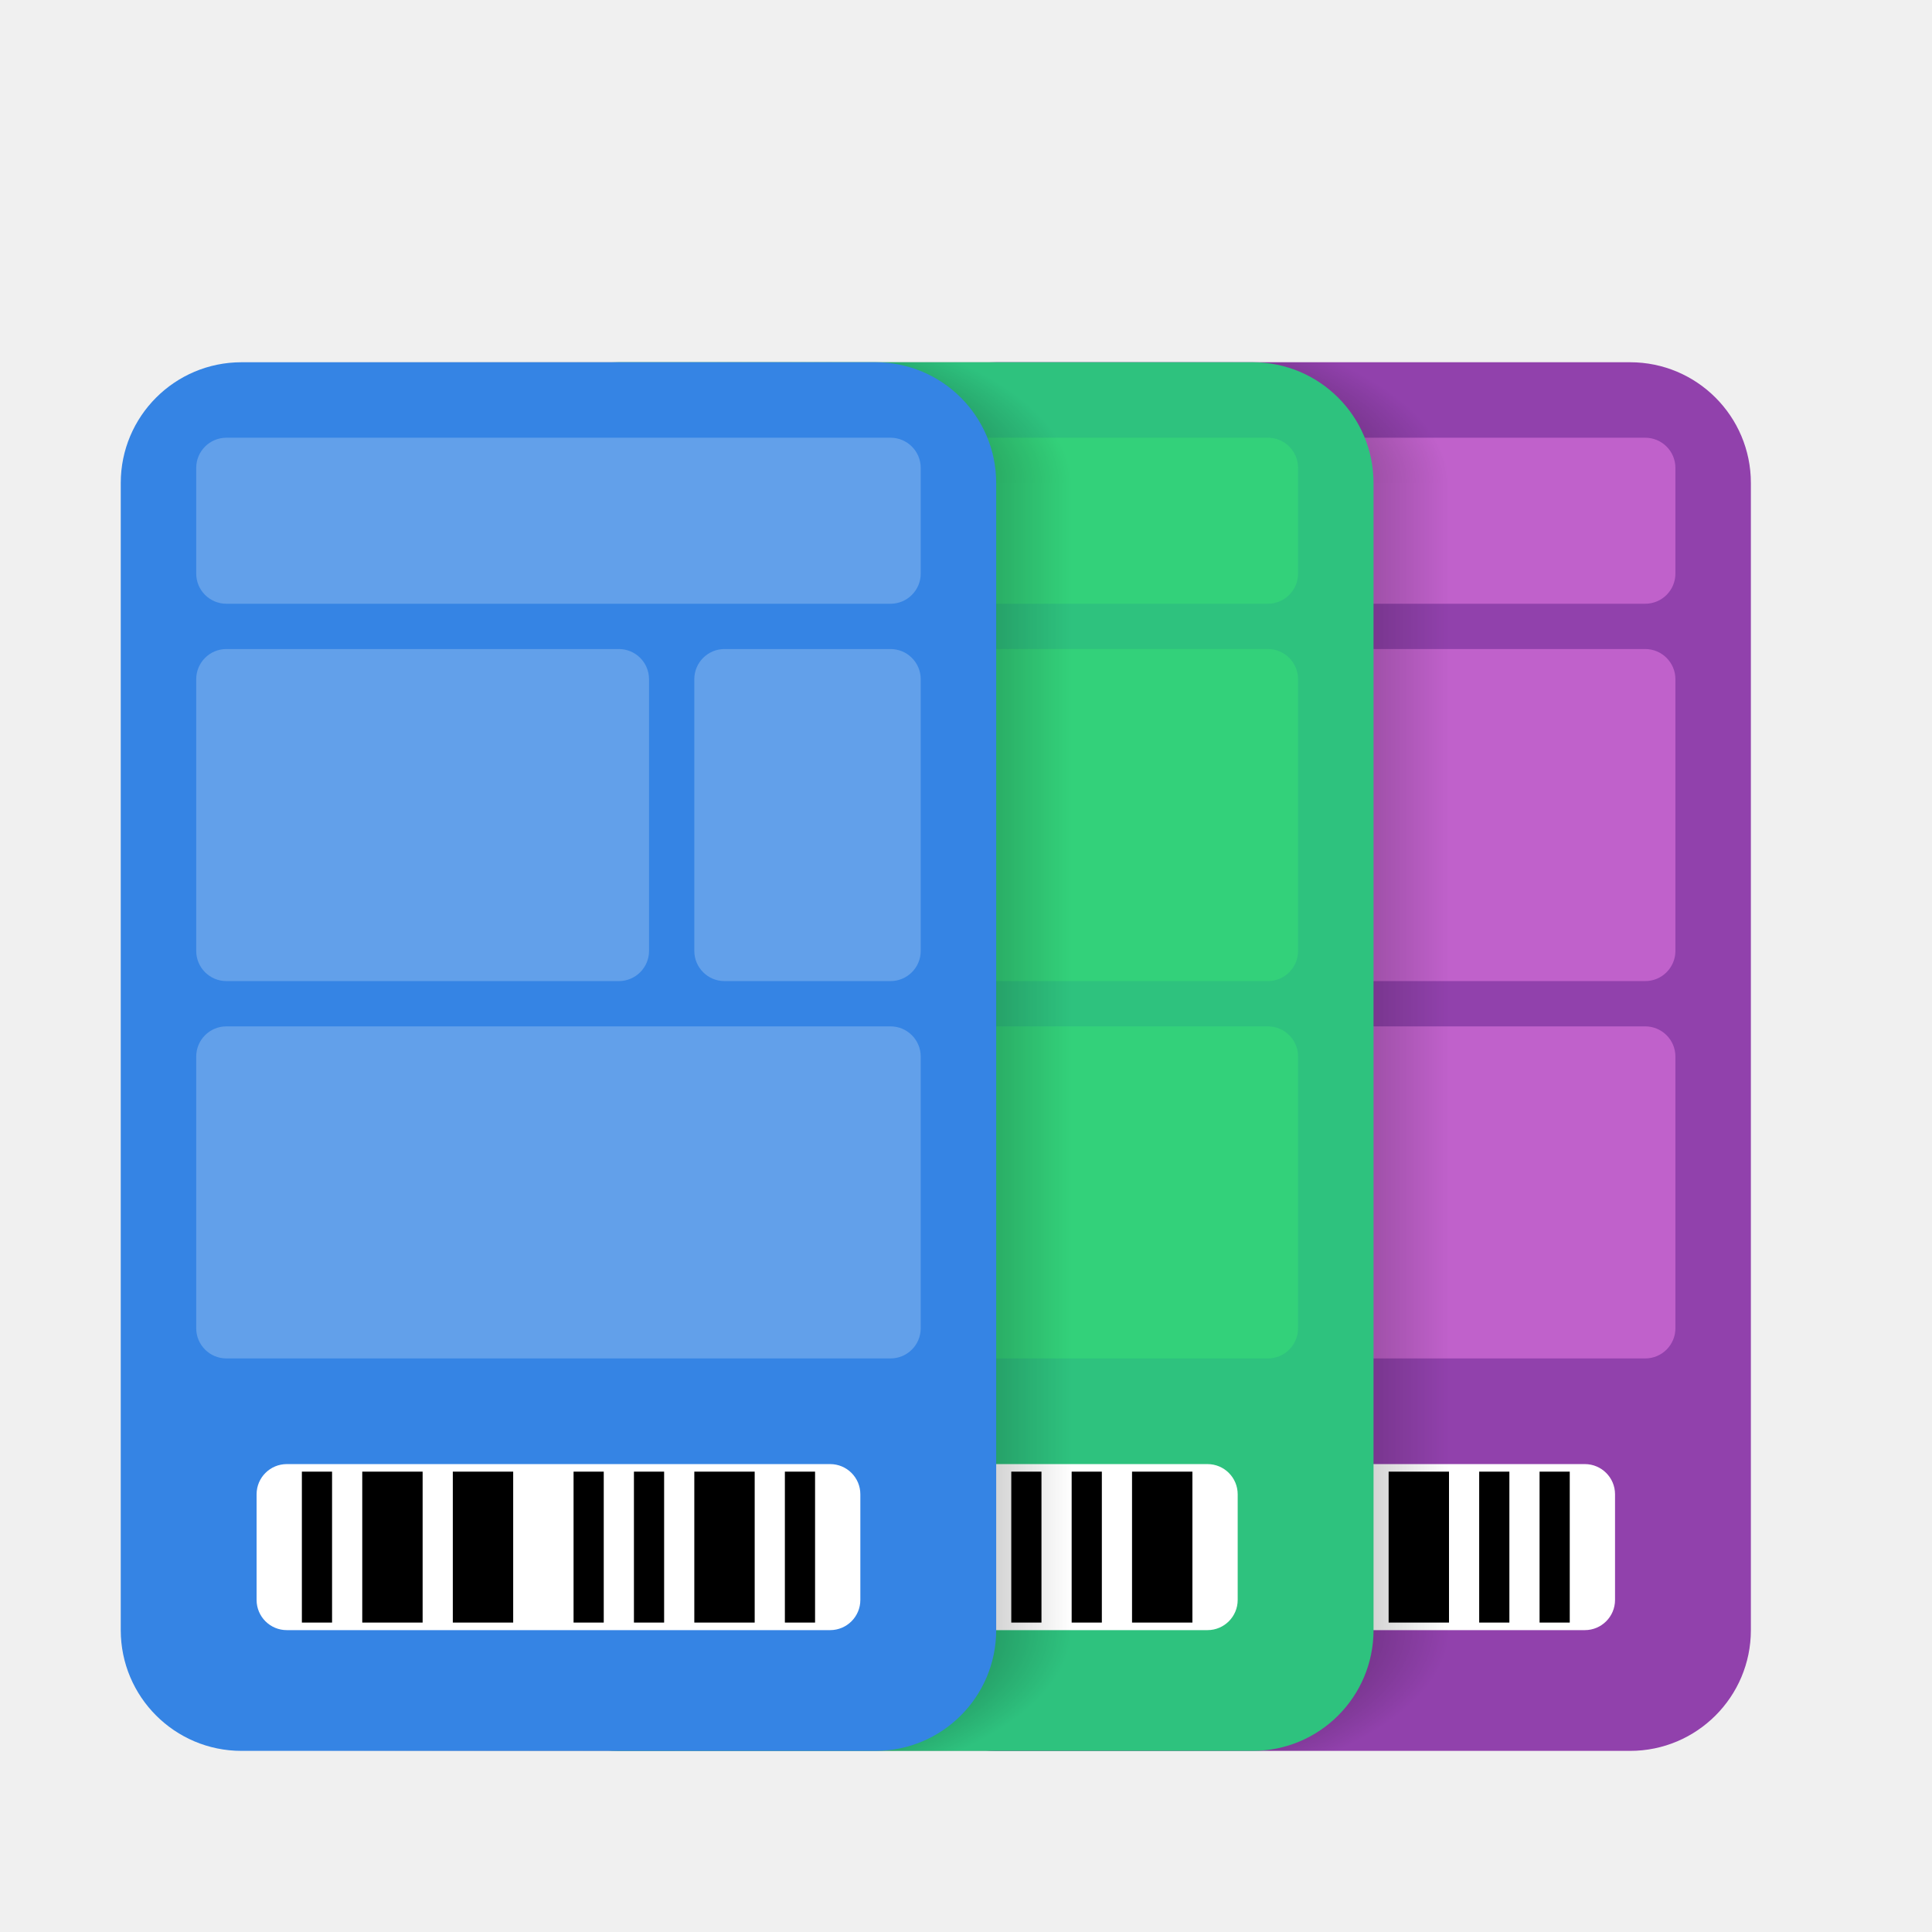
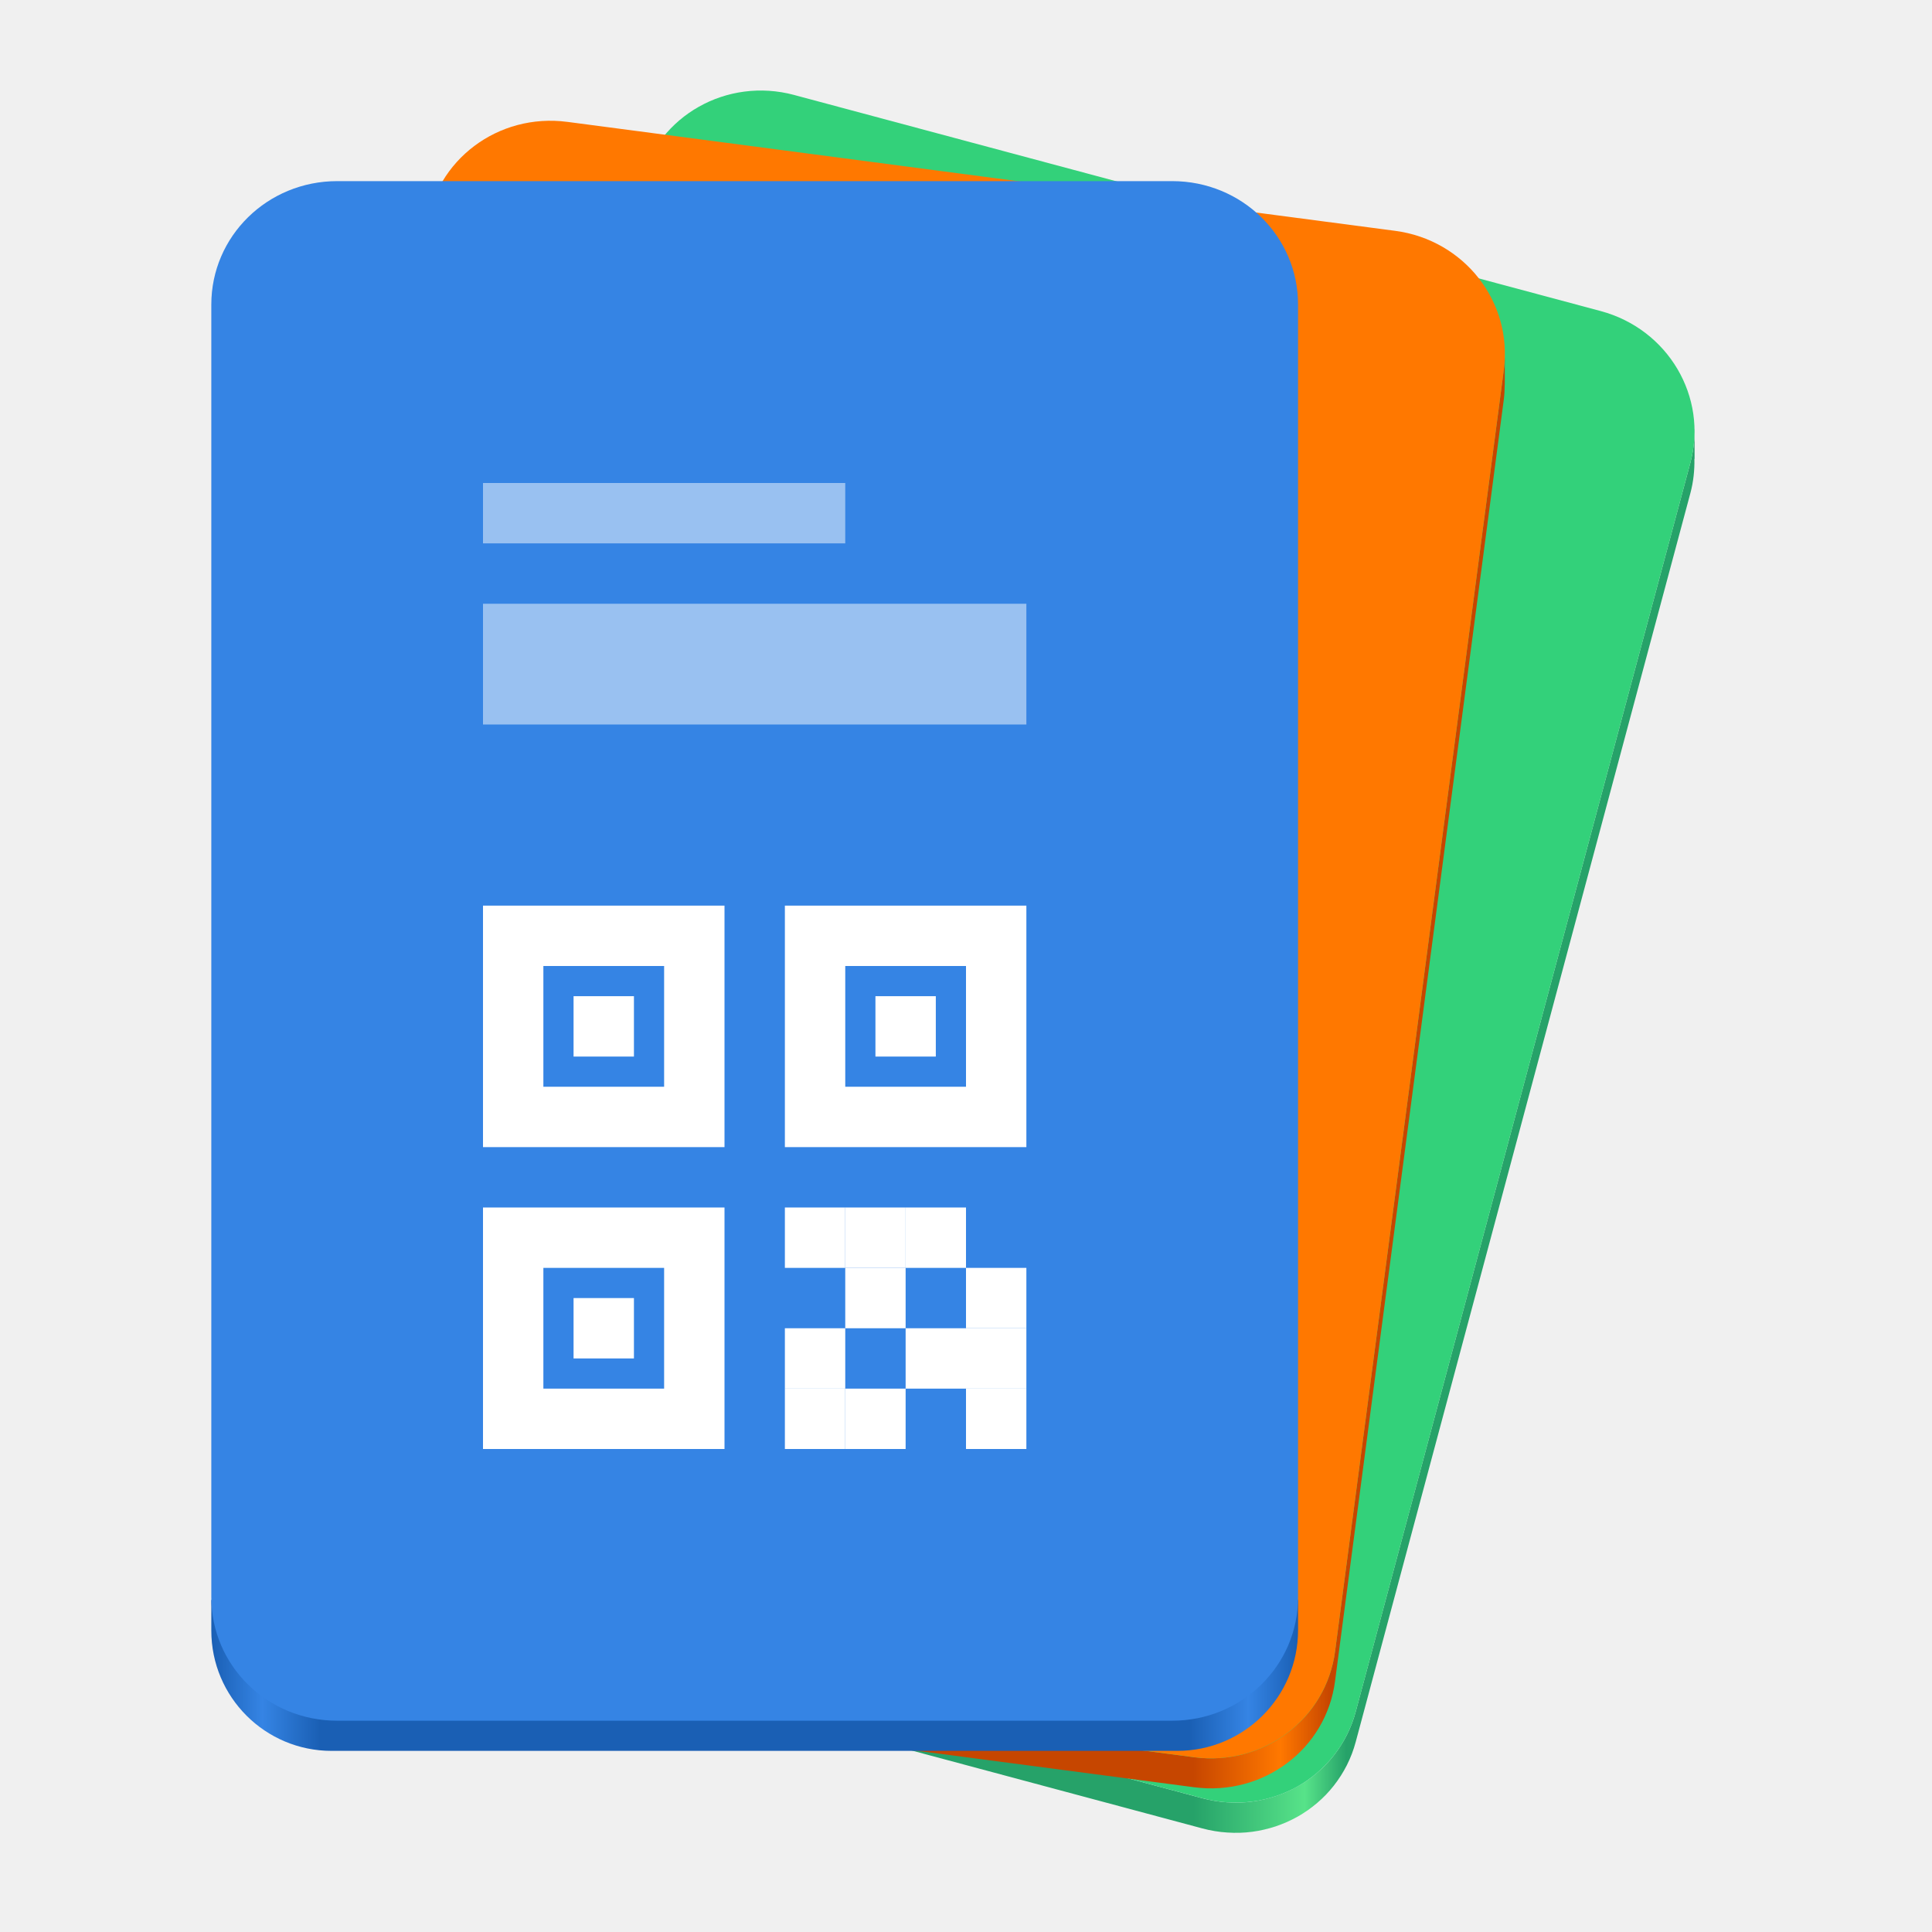
- <svg xmlns="http://www.w3.org/2000/svg" xmlns:xlink="http://www.w3.org/1999/xlink" width="128" height="128" id="svg11300" version="1.0" style="display:inline;enable-background:new" viewBox="0 0 128 128">
-   <defs id="defs3">
-     <linearGradient id="linearGradient7555">
-       <stop style="stop-color:#000000;stop-opacity:1;" offset="0" id="stop7551" />
-       <stop style="stop-color:#000000;stop-opacity:0;" offset="1" id="stop7553" />
-     </linearGradient>
-     <linearGradient y2="236" x2="96" y1="236" x1="32" gradientTransform="translate(604.8168,170.5864)" gradientUnits="userSpaceOnUse" id="linearGradient1099" xlink:href="#linearGradient1036" />
-     <linearGradient id="linearGradient1036">
-       <stop id="stop1032" offset="0" style="stop-color:#d5d3cf;stop-opacity:1;" />
-       <stop id="stop1034" offset="1" style="stop-color:#f6f5f4;stop-opacity:1" />
-     </linearGradient>
-     <radialGradient r="32" fy="-76" fx="-244" cy="-76" cx="-244" gradientTransform="matrix(0.8833333,0,0,0.8833333,-460.3502,463.1197)" gradientUnits="userSpaceOnUse" id="radialGradient1103" xlink:href="#linearGradient1069" />
-     <linearGradient id="linearGradient1069">
-       <stop id="stop1065" offset="0" style="stop-color:#d5d3cf;stop-opacity:1" />
-       <stop id="stop1067-1" offset="1" style="stop-color:#949390;stop-opacity:1" />
-     </linearGradient>
-     <linearGradient gradientUnits="userSpaceOnUse" y2="232" x2="64" y1="262.5" x1="64" id="linearGradient1027" xlink:href="#linearGradient1025" gradientTransform="translate(-470.5864,432.8168)" />
-     <linearGradient id="linearGradient1025">
-       <stop id="stop1021" offset="0" style="stop-color:#9a9996;stop-opacity:1" />
-       <stop id="stop1023" offset="1" style="stop-color:#77767b;stop-opacity:1" />
-     </linearGradient>
-     <clipPath clipPathUnits="userSpaceOnUse" id="clipPath1609-7">
-       <path id="path1611-5" d="m 252,116 28,-28 v -8 h -36 v 36 z" style="fill:#e74747;stroke:none;stroke-width:0.25px;stroke-linecap:butt;stroke-linejoin:miter;stroke-opacity:1" />
-     </clipPath>
-     <linearGradient xlink:href="#linearGradient7555" id="linearGradient7557" x1="38" y1="242" x2="68" y2="242" gradientUnits="userSpaceOnUse" gradientTransform="matrix(1,0,0,0.826087,3.999999,42.08695)" />
-     <radialGradient xlink:href="#linearGradient7555" id="radialGradient8401" cx="43" cy="229" fx="43" fy="229" r="29" gradientTransform="matrix(1,0,0,0.4137935,0,109.2413)" gradientUnits="userSpaceOnUse" />
-     <radialGradient xlink:href="#linearGradient7555" id="radialGradient8781" gradientUnits="userSpaceOnUse" gradientTransform="matrix(-1,0,0,-0.4137924,86,366.7584)" cx="43" cy="209.667" fx="43" fy="209.667" r="29" />
-     <radialGradient xlink:href="#linearGradient7555" id="radialGradient9242" gradientUnits="userSpaceOnUse" gradientTransform="matrix(-1,0,0,-0.4137924,86,366.7584)" cx="43" cy="209.667" fx="43" fy="209.667" r="29" />
-     <linearGradient xlink:href="#linearGradient7555" id="linearGradient9244" gradientUnits="userSpaceOnUse" gradientTransform="matrix(1,0,0,0.826087,3.999999,42.08695)" x1="38" y1="242" x2="68" y2="242" />
-     <radialGradient xlink:href="#linearGradient7555" id="radialGradient9246" gradientUnits="userSpaceOnUse" gradientTransform="matrix(1,0,0,0.4137935,0,109.2413)" cx="43" cy="229" fx="43" fy="229" r="29" />
-   </defs>
-   <g id="layer1" style="display:inline" transform="translate(0,-172)">
-     <g id="g6436">
-       <rect style="display:inline;fill:#000000;fill-opacity:1;fill-rule:nonzero;stroke:none;stroke-width:0;stroke-linecap:round;stroke-linejoin:round;stroke-miterlimit:18.2;stroke-dasharray:none;stroke-dashoffset:0;stroke-opacity:1;paint-order:markers fill stroke;enable-background:new" id="rect4981" width="2" height="10" x="95" y="269.5" />
-       <rect style="display:inline;fill:#000000;fill-opacity:1;fill-rule:nonzero;stroke:none;stroke-width:0;stroke-linecap:round;stroke-linejoin:round;stroke-miterlimit:18.2;stroke-dasharray:none;stroke-dashoffset:0;stroke-opacity:1;paint-order:markers fill stroke;enable-background:new" id="rect4983" width="4" height="10" x="99" y="269.5" />
-       <rect style="display:inline;fill:#000000;fill-opacity:1;fill-rule:nonzero;stroke:none;stroke-width:0;stroke-linecap:round;stroke-linejoin:round;stroke-miterlimit:18.2;stroke-dasharray:none;stroke-dashoffset:0;stroke-opacity:1;paint-order:markers fill stroke;enable-background:new" id="rect4985" width="4" height="10" x="105" y="269.5" />
-       <rect style="display:inline;fill:#000000;fill-opacity:1;fill-rule:nonzero;stroke:none;stroke-width:0;stroke-linecap:round;stroke-linejoin:round;stroke-miterlimit:18.2;stroke-dasharray:none;stroke-dashoffset:0;stroke-opacity:1;paint-order:markers fill stroke;enable-background:new" id="rect4987" width="2" height="10" x="113" y="269.5" />
-       <path style="opacity:1;fill:#9141ac;fill-opacity:1;fill-rule:nonzero;stroke:none;stroke-width:0;stroke-linecap:round;stroke-linejoin:round;stroke-miterlimit:18.2;stroke-dasharray:none;stroke-dashoffset:0;stroke-opacity:1;paint-order:markers fill stroke" id="path4989" width="58" height="92" x="58" y="196" d="m 66,196 h 42 a 8,8 45 0 1 8,8 v 76 a 8,8 135 0 1 -8,8 H 66 a 8,8 45 0 1 -8,-8 V 204 a 8,8 135 0 1 8,-8 z" />
-       <path style="opacity:1;fill:#ffffff;fill-opacity:1;fill-rule:nonzero;stroke:none;stroke-width:0;stroke-linecap:round;stroke-linejoin:round;stroke-miterlimit:18.2;stroke-dasharray:none;stroke-dashoffset:0;stroke-opacity:1;paint-order:markers fill stroke" id="path4995" width="40" height="11" x="67" y="269" d="m 69,269 h 36 a 2,2 45 0 1 2,2 l 0,7 a 2,2 135 0 1 -2,2 H 69 a 2,2 45 0 1 -2,-2 v -7 a 2,2 135 0 1 2,-2 z" />
-       <rect style="display:inline;fill:#000000;fill-opacity:1;fill-rule:nonzero;stroke:none;stroke-width:0;stroke-linecap:round;stroke-linejoin:round;stroke-miterlimit:18.2;stroke-dasharray:none;stroke-dashoffset:0;stroke-opacity:1;paint-order:markers fill stroke;enable-background:new" id="rect5001" width="2" height="10" x="70" y="269.5" />
-       <rect style="display:inline;fill:#000000;fill-opacity:1;fill-rule:nonzero;stroke:none;stroke-width:0;stroke-linecap:round;stroke-linejoin:round;stroke-miterlimit:18.2;stroke-dasharray:none;stroke-dashoffset:0;stroke-opacity:1;paint-order:markers fill stroke;enable-background:new" id="rect5003" width="4" height="10" x="74" y="269.5" />
-       <rect style="display:inline;fill:#000000;fill-opacity:1;fill-rule:nonzero;stroke:none;stroke-width:0;stroke-linecap:round;stroke-linejoin:round;stroke-miterlimit:18.2;stroke-dasharray:none;stroke-dashoffset:0;stroke-opacity:1;paint-order:markers fill stroke;enable-background:new" id="rect5005" width="4" height="10" x="80" y="269.5" />
-       <rect style="display:inline;fill:#000000;fill-opacity:1;fill-rule:nonzero;stroke:none;stroke-width:0;stroke-linecap:round;stroke-linejoin:round;stroke-miterlimit:18.2;stroke-dasharray:none;stroke-dashoffset:0;stroke-opacity:1;paint-order:markers fill stroke;enable-background:new" id="rect5007" width="2" height="10" x="88" y="269.5" />
-       <rect style="display:inline;fill:#000000;fill-opacity:1;fill-rule:nonzero;stroke:none;stroke-width:0;stroke-linecap:round;stroke-linejoin:round;stroke-miterlimit:18.2;stroke-dasharray:none;stroke-dashoffset:0;stroke-opacity:1;paint-order:markers fill stroke;enable-background:new" id="rect5009" width="2" height="10" x="98" y="269.5" />
-       <rect style="display:inline;fill:#000000;fill-opacity:1;fill-rule:nonzero;stroke:none;stroke-width:0;stroke-linecap:round;stroke-linejoin:round;stroke-miterlimit:18.2;stroke-dasharray:none;stroke-dashoffset:0;stroke-opacity:1;paint-order:markers fill stroke;enable-background:new" id="rect5011" width="2" height="10" x="102" y="269.5" />
-       <rect style="display:inline;fill:#000000;fill-opacity:1;fill-rule:nonzero;stroke:none;stroke-width:0;stroke-linecap:round;stroke-linejoin:round;stroke-miterlimit:18.2;stroke-dasharray:none;stroke-dashoffset:0;stroke-opacity:1;paint-order:markers fill stroke;enable-background:new" id="rect5013" width="4" height="10" x="92" y="269.5" />
-       <path style="opacity:1;fill:#c061cb;fill-opacity:1;fill-rule:nonzero;stroke:none;stroke-width:0;stroke-linecap:round;stroke-linejoin:round;stroke-miterlimit:18.2;stroke-dasharray:none;stroke-dashoffset:0;stroke-opacity:1;paint-order:markers fill stroke" id="path5015" width="48" height="11" x="63" y="201" d="m 65,201 h 44 a 2,2 45 0 1 2,2 v 7 a 2,2 135 0 1 -2,2 l -44,0 a 2,2 45 0 1 -2,-2 l 0,-7 a 2,2 135 0 1 2,-2 z" />
-       <path style="opacity:1;fill:#c061cb;fill-opacity:1;fill-rule:nonzero;stroke:none;stroke-width:0;stroke-linecap:round;stroke-linejoin:round;stroke-miterlimit:18.2;stroke-dasharray:none;stroke-dashoffset:0;stroke-opacity:1;paint-order:markers fill stroke" id="path5027" width="31.369" height="22" x="79.631" y="215" d="M 81.631,215 H 109 a 2,2 45 0 1 2,2 v 18 a 2,2 135 0 1 -2,2 H 81.631 a 2,2 45 0 1 -2,-2 l 0,-18 a 2,2 135 0 1 2,-2 z" />
-       <path style="opacity:1;fill:#c061cb;fill-opacity:1;fill-rule:nonzero;stroke:none;stroke-width:0;stroke-linecap:round;stroke-linejoin:round;stroke-miterlimit:18.2;stroke-dasharray:none;stroke-dashoffset:0;stroke-opacity:1;paint-order:markers fill stroke" id="path5033" width="48" height="22" x="63" y="240" d="m 65,240 h 44 a 2,2 45 0 1 2,2 v 18 a 2,2 135 0 1 -2,2 H 65 a 2,2 45 0 1 -2,-2 v -18 a 2,2 135 0 1 2,-2 z" />
-     </g>
-     <g id="g9160" transform="translate(24)">
-       <path style="display:inline;opacity:1;fill:url(#radialGradient9242);fill-opacity:1;fill-rule:nonzero;stroke:#000000;stroke-width:0;stroke-linecap:round;stroke-linejoin:round;stroke-miterlimit:18.2;stroke-dasharray:none;stroke-dashoffset:0;stroke-opacity:1;paint-order:markers fill stroke" id="path9154" width="58" height="8" x="14" y="280" d="m 14,280 h 58 v 8 h -58 z" />
-       <path style="display:inline;opacity:1;fill:url(#linearGradient9244);fill-opacity:1;fill-rule:nonzero;stroke:#000000;stroke-width:0;stroke-linecap:round;stroke-linejoin:round;stroke-miterlimit:18.2;stroke-dasharray:none;stroke-dashoffset:0;stroke-opacity:1;paint-order:markers fill stroke" id="path9156" width="58" height="76" x="14" y="204" d="m 14,204 h 58 v 76 h -58 z" />
-       <path style="display:inline;opacity:1;fill:url(#radialGradient9246);fill-opacity:1;fill-rule:nonzero;stroke:#000000;stroke-width:0;stroke-linecap:round;stroke-linejoin:round;stroke-miterlimit:18.2;stroke-dasharray:none;stroke-dashoffset:0;stroke-opacity:1;paint-order:markers fill stroke" id="path9158" width="58" height="8" x="14" y="196" d="m 14,196 h 58 v 8 h -58 z" />
-     </g>
-     <g id="g6418">
-       <path style="opacity:1;fill:#2ec27e;fill-opacity:1;fill-rule:nonzero;stroke:none;stroke-width:0;stroke-linecap:round;stroke-linejoin:round;stroke-miterlimit:18.2;stroke-dasharray:none;stroke-dashoffset:0;stroke-opacity:1;paint-order:markers fill stroke" id="path4743" width="58" height="92" x="33" y="196" d="m 41,196 h 42 a 8,8 45 0 1 8,8 v 76 a 8,8 135 0 1 -8,8 H 41 a 8,8 45 0 1 -8,-8 V 204 a 8,8 135 0 1 8,-8 z" />
-       <g id="g6656">
-         <path style="opacity:1;fill:#ffffff;fill-opacity:1;fill-rule:nonzero;stroke:none;stroke-width:0;stroke-linecap:round;stroke-linejoin:round;stroke-miterlimit:18.2;stroke-dasharray:none;stroke-dashoffset:0;stroke-opacity:1;paint-order:markers fill stroke" id="path4749" width="40" height="11" x="42" y="269" d="m 44,269 h 36 a 2,2 45 0 1 2,2 l 0,7 a 2,2 135 0 1 -2,2 H 44 a 2,2 45 0 1 -2,-2 v -7 a 2,2 135 0 1 2,-2 z" />
-         <rect style="display:inline;fill:#000000;fill-opacity:1;fill-rule:nonzero;stroke:none;stroke-width:0;stroke-linecap:round;stroke-linejoin:round;stroke-miterlimit:18.2;stroke-dasharray:none;stroke-dashoffset:0;stroke-opacity:1;paint-order:markers fill stroke;enable-background:new" id="rect4755" width="2" height="10" x="45" y="269.5" />
-         <rect style="display:inline;fill:#000000;fill-opacity:1;fill-rule:nonzero;stroke:none;stroke-width:0;stroke-linecap:round;stroke-linejoin:round;stroke-miterlimit:18.2;stroke-dasharray:none;stroke-dashoffset:0;stroke-opacity:1;paint-order:markers fill stroke;enable-background:new" id="rect4757" width="4" height="10" x="49" y="269.5" />
-         <rect style="display:inline;fill:#000000;fill-opacity:1;fill-rule:nonzero;stroke:none;stroke-width:0;stroke-linecap:round;stroke-linejoin:round;stroke-miterlimit:18.2;stroke-dasharray:none;stroke-dashoffset:0;stroke-opacity:1;paint-order:markers fill stroke;enable-background:new" id="rect4759" width="4" height="10" x="55" y="269.5" />
-         <rect style="display:inline;fill:#000000;fill-opacity:1;fill-rule:nonzero;stroke:none;stroke-width:0;stroke-linecap:round;stroke-linejoin:round;stroke-miterlimit:18.2;stroke-dasharray:none;stroke-dashoffset:0;stroke-opacity:1;paint-order:markers fill stroke;enable-background:new" id="rect4761" width="2" height="10" x="63" y="269.5" />
-         <rect style="display:inline;fill:#000000;fill-opacity:1;fill-rule:nonzero;stroke:none;stroke-width:0;stroke-linecap:round;stroke-linejoin:round;stroke-miterlimit:18.2;stroke-dasharray:none;stroke-dashoffset:0;stroke-opacity:1;paint-order:markers fill stroke;enable-background:new" id="rect4763" width="2" height="10" x="67" y="269.5" />
-         <rect style="display:inline;fill:#000000;fill-opacity:1;fill-rule:nonzero;stroke:none;stroke-width:0;stroke-linecap:round;stroke-linejoin:round;stroke-miterlimit:18.2;stroke-dasharray:none;stroke-dashoffset:0;stroke-opacity:1;paint-order:markers fill stroke;enable-background:new" id="rect4765" width="2" height="10" x="71" y="269.5" />
-         <rect style="display:inline;fill:#000000;fill-opacity:1;fill-rule:nonzero;stroke:none;stroke-width:0;stroke-linecap:round;stroke-linejoin:round;stroke-miterlimit:18.2;stroke-dasharray:none;stroke-dashoffset:0;stroke-opacity:1;paint-order:markers fill stroke;enable-background:new" id="rect4767" width="4" height="10" x="75" y="269.5" />
-       </g>
-       <path style="opacity:1;fill:#33d17a;fill-opacity:1;fill-rule:nonzero;stroke:none;stroke-width:0;stroke-linecap:round;stroke-linejoin:round;stroke-miterlimit:18.2;stroke-dasharray:none;stroke-dashoffset:0;stroke-opacity:1;paint-order:markers fill stroke" id="path4769" width="48" height="11" x="38" y="201" d="m 40,201 h 44 a 2,2 45 0 1 2,2 v 7 a 2,2 135 0 1 -2,2 l -44,0 a 2,2 45 0 1 -2,-2 v -7 a 2,2 135 0 1 2,-2 z" />
-       <path style="opacity:1;fill:#33d17a;fill-opacity:1;fill-rule:nonzero;stroke:none;stroke-width:0;stroke-linecap:round;stroke-linejoin:round;stroke-miterlimit:18.2;stroke-dasharray:none;stroke-dashoffset:0;stroke-opacity:1;paint-order:markers fill stroke" id="path4781" width="30.13" height="22" x="55.87" y="215" d="m 57.87,215 26.13,0 a 2,2 45 0 1 2,2 v 18 a 2,2 135 0 1 -2,2 l -26.13,0 a 2,2 45 0 1 -2,-2 v -18 a 2,2 135 0 1 2,-2 z" />
-       <path style="opacity:1;fill:#33d17a;fill-opacity:1;fill-rule:nonzero;stroke:none;stroke-width:0;stroke-linecap:round;stroke-linejoin:round;stroke-miterlimit:18.2;stroke-dasharray:none;stroke-dashoffset:0;stroke-opacity:1;paint-order:markers fill stroke" id="path4787" width="48" height="22" x="38" y="240" d="m 40,240 h 44 a 2,2 45 0 1 2,2 l 0,18 a 2,2 135 0 1 -2,2 H 40 a 2,2 45 0 1 -2,-2 v -18 a 2,2 135 0 1 2,-2 z" />
-     </g>
-     <g id="g9152" transform="translate(-1.000001)">
-       <path style="display:inline;opacity:1;fill:url(#radialGradient8781);fill-opacity:1;fill-rule:nonzero;stroke:#000000;stroke-width:0;stroke-linecap:round;stroke-linejoin:round;stroke-miterlimit:18.2;stroke-dasharray:none;stroke-dashoffset:0;stroke-opacity:1;paint-order:markers fill stroke" id="path8779" width="58" height="8" x="14" y="280" d="m 14,280 h 58 v 8 h -58 z" />
-       <path style="display:inline;opacity:1;fill:url(#linearGradient7557);fill-opacity:1;fill-rule:nonzero;stroke:#000000;stroke-width:0;stroke-linecap:round;stroke-linejoin:round;stroke-miterlimit:18.2;stroke-dasharray:none;stroke-dashoffset:0;stroke-opacity:1;paint-order:markers fill stroke" id="path7941" width="58" height="76" x="14" y="204" d="m 14,204 h 58 v 76 h -58 z" />
-       <path style="display:inline;opacity:1;fill:url(#radialGradient8401);fill-opacity:1;fill-rule:nonzero;stroke:#000000;stroke-width:0;stroke-linecap:round;stroke-linejoin:round;stroke-miterlimit:18.2;stroke-dasharray:none;stroke-dashoffset:0;stroke-opacity:1;paint-order:markers fill stroke" id="path8397" width="58" height="8" x="14" y="196" d="m 14,196 h 58 v 8 h -58 z" />
-     </g>
-     <g id="g6132">
-       <path style="opacity:1;fill:#3584e4;fill-opacity:1;fill-rule:nonzero;stroke:none;stroke-width:0;stroke-linecap:round;stroke-linejoin:round;stroke-miterlimit:18.2;stroke-dasharray:none;stroke-dashoffset:0;stroke-opacity:1;paint-order:markers fill stroke" id="rect84" width="58" height="92" x="8" y="196" d="m 16,196 h 42 a 8,8 45 0 1 8,8 v 76 a 8,8 135 0 1 -8,8 H 16 a 8,8 45 0 1 -8,-8 V 204 a 8,8 135 0 1 8,-8 z" />
-       <g id="g6115">
-         <path style="opacity:1;fill:#ffffff;fill-opacity:1;fill-rule:nonzero;stroke:none;stroke-width:0;stroke-linecap:round;stroke-linejoin:round;stroke-miterlimit:18.2;stroke-dasharray:none;stroke-dashoffset:0;stroke-opacity:1;paint-order:markers fill stroke" id="rect2892" width="40" height="11" x="17" y="269" d="m 19,269 h 36 a 2,2 45 0 1 2,2 v 7 a 2,2 135 0 1 -2,2 H 19 a 2,2 45 0 1 -2,-2 v -7 a 2,2 135 0 1 2,-2 z" />
-         <rect style="display:inline;fill:#000000;fill-opacity:1;fill-rule:nonzero;stroke:none;stroke-width:0;stroke-linecap:round;stroke-linejoin:round;stroke-miterlimit:18.2;stroke-dasharray:none;stroke-dashoffset:0;stroke-opacity:1;paint-order:markers fill stroke;enable-background:new" id="rect4525" width="4" height="10" x="46" y="269.5" />
-         <rect style="display:inline;fill:#000000;fill-opacity:1;fill-rule:nonzero;stroke:none;stroke-width:0;stroke-linecap:round;stroke-linejoin:round;stroke-miterlimit:18.2;stroke-dasharray:none;stroke-dashoffset:0;stroke-opacity:1;paint-order:markers fill stroke;enable-background:new" id="rect4523" width="2" height="10" x="52" y="269.5" />
-         <rect style="display:inline;fill:#000000;fill-opacity:1;fill-rule:nonzero;stroke:none;stroke-width:0;stroke-linecap:round;stroke-linejoin:round;stroke-miterlimit:18.2;stroke-dasharray:none;stroke-dashoffset:0;stroke-opacity:1;paint-order:markers fill stroke;enable-background:new" id="rect4521" width="2" height="10" x="42" y="269.5" />
-         <rect style="display:inline;fill:#000000;fill-opacity:1;fill-rule:nonzero;stroke:none;stroke-width:0;stroke-linecap:round;stroke-linejoin:round;stroke-miterlimit:18.2;stroke-dasharray:none;stroke-dashoffset:0;stroke-opacity:1;paint-order:markers fill stroke;enable-background:new" id="rect4519" width="2" height="10" x="38" y="269.5" />
-         <rect style="display:inline;fill:#000000;fill-opacity:1;fill-rule:nonzero;stroke:none;stroke-width:0;stroke-linecap:round;stroke-linejoin:round;stroke-miterlimit:18.2;stroke-dasharray:none;stroke-dashoffset:0;stroke-opacity:1;paint-order:markers fill stroke;enable-background:new" id="rect4517" width="4" height="10" x="30" y="269.5" />
-         <rect style="display:inline;fill:#000000;fill-opacity:1;fill-rule:nonzero;stroke:none;stroke-width:0;stroke-linecap:round;stroke-linejoin:round;stroke-miterlimit:18.2;stroke-dasharray:none;stroke-dashoffset:0;stroke-opacity:1;paint-order:markers fill stroke;enable-background:new" id="rect4515" width="4" height="10" x="24" y="269.5" />
-         <rect style="display:inline;fill:#000000;fill-opacity:1;fill-rule:nonzero;stroke:none;stroke-width:0;stroke-linecap:round;stroke-linejoin:round;stroke-miterlimit:18.2;stroke-dasharray:none;stroke-dashoffset:0;stroke-opacity:1;paint-order:markers fill stroke;enable-background:new" id="rect3611-5" width="2" height="10" x="20" y="269.5" />
-       </g>
-       <path style="opacity:1;fill:#62a0ea;fill-opacity:1;fill-rule:nonzero;stroke:none;stroke-width:0;stroke-linecap:round;stroke-linejoin:round;stroke-miterlimit:18.2;stroke-dasharray:none;stroke-dashoffset:0;stroke-opacity:1;paint-order:markers fill stroke" id="path4655" width="48" height="22" x="13" y="240" d="m 15,240 h 44 a 2,2 45 0 1 2,2 v 18 a 2,2 135 0 1 -2,2 H 15 a 2,2 45 0 1 -2,-2 v -18 a 2,2 135 0 1 2,-2 z" />
-       <path style="opacity:1;fill:#62a0ea;fill-opacity:1;fill-rule:nonzero;stroke:none;stroke-width:0;stroke-linecap:round;stroke-linejoin:round;stroke-miterlimit:18.2;stroke-dasharray:none;stroke-dashoffset:0;stroke-opacity:1;paint-order:markers fill stroke" id="path4649" width="15" height="22" x="46" y="215" d="m 48,215 h 11 a 2,2 45 0 1 2,2 v 18 a 2,2 135 0 1 -2,2 H 48 a 2,2 45 0 1 -2,-2 v -18 a 2,2 135 0 1 2,-2 z" />
-       <path style="opacity:1;fill:#62a0ea;fill-opacity:1;fill-rule:nonzero;stroke:none;stroke-width:0;stroke-linecap:round;stroke-linejoin:round;stroke-miterlimit:18.2;stroke-dasharray:none;stroke-dashoffset:0;stroke-opacity:1;paint-order:markers fill stroke" id="path4643" width="30" height="22" x="13" y="215" d="m 15,215 h 26 a 2,2 45 0 1 2,2 l 0,18 a 2,2 135 0 1 -2,2 l -26,0 a 2,2 45 0 1 -2,-2 v -18 a 2,2 135 0 1 2,-2 z" />
-       <path style="opacity:1;fill:#62a0ea;fill-opacity:1;fill-rule:nonzero;stroke:none;stroke-width:0;stroke-linecap:round;stroke-linejoin:round;stroke-miterlimit:18.2;stroke-dasharray:none;stroke-dashoffset:0;stroke-opacity:1;paint-order:markers fill stroke" id="path4601" width="48" height="11" x="13" y="201" d="m 15,201 h 44 a 2,2 45 0 1 2,2 v 7 a 2,2 135 0 1 -2,2 l -44,0 a 2,2 45 0 1 -2,-2 l 0,-7 a 2,2 135 0 1 2,-2 z" />
-     </g>
+ <svg xmlns="http://www.w3.org/2000/svg" height="128px" viewBox="0 0 128 128" width="128px">
+   <linearGradient id="a" gradientTransform="matrix(0.965926 0.258819 -0.258819 0.965926 80.32558 -174.9863)" gradientUnits="userSpaceOnUse" x1="-5.622" x2="83.501" y1="212.097" y2="188.217">
+     <stop offset="0" stop-color="#26a269" />
+     <stop offset="0.01" stop-color="#57e389" />
+     <stop offset="0.071" stop-color="#26a269" />
+     <stop offset="0.64" stop-color="#26a269" />
+     <stop offset="0.72" stop-color="#57e389" />
+     <stop offset="0.75" stop-color="#26a269" />
+   </linearGradient>
+   <linearGradient id="b" gradientUnits="userSpaceOnUse" x1="17.001" x2="99.7" y1="71.07" y2="71.07">
+     <stop offset="0" stop-color="#c64600" />
+     <stop offset="0.02" stop-color="#ff7800" />
+     <stop offset="0.08" stop-color="#c64600" />
+     <stop offset="0.75" stop-color="#c64600" />
+     <stop offset="0.82" stop-color="#ff7800" />
+     <stop offset="0.86" stop-color="#c64600" />
+     <stop offset="1" stop-color="#c64600" />
+   </linearGradient>
+   <linearGradient id="c" gradientUnits="userSpaceOnUse" x1="14" x2="86" y1="111" y2="111">
+     <stop offset="0" stop-color="#1a5fb4" />
+     <stop offset="0.047" stop-color="#3584e4" />
+     <stop offset="0.1" stop-color="#1a5fb4" />
+     <stop offset="0.9" stop-color="#1a5fb4" />
+     <stop offset="0.954" stop-color="#3584e4" />
+     <stop offset="1" stop-color="#1a5fb4" />
+   </linearGradient>
+   <path d="m 112.258 28.43 c 0.004 0.199 0.008 0.398 -0.004 0.602 c -0.016 0.273 -0.043 0.547 -0.09 0.82 c -0.043 0.273 -0.102 0.547 -0.176 0.82 l -22.164 82.719 c -0.074 0.277 -0.16 0.543 -0.258 0.801 c -0.098 0.258 -0.211 0.512 -0.332 0.754 c -0.121 0.242 -0.258 0.477 -0.402 0.703 c -0.145 0.23 -0.301 0.445 -0.465 0.656 c -0.164 0.211 -0.34 0.41 -0.523 0.602 s -0.375 0.371 -0.578 0.543 c -0.199 0.172 -0.41 0.332 -0.625 0.484 s -0.438 0.289 -0.668 0.418 c -0.23 0.133 -0.469 0.25 -0.711 0.359 c -0.238 0.105 -0.488 0.203 -0.742 0.285 c -0.25 0.086 -0.508 0.16 -0.77 0.219 c -0.258 0.059 -0.523 0.109 -0.793 0.145 c -0.266 0.035 -0.539 0.059 -0.812 0.066 c -0.27 0.008 -0.547 0.004 -0.824 -0.016 c -0.273 -0.016 -0.555 -0.047 -0.832 -0.094 c -0.277 -0.047 -0.559 -0.105 -0.84 -0.18 l -53.434 -14.32 c -0.277 -0.074 -0.547 -0.16 -0.812 -0.262 c -0.266 -0.098 -0.52 -0.211 -0.77 -0.332 s -0.488 -0.258 -0.723 -0.402 c -0.23 -0.145 -0.453 -0.297 -0.668 -0.465 c -0.215 -0.164 -0.422 -0.336 -0.617 -0.52 c -0.195 -0.184 -0.379 -0.375 -0.559 -0.574 c -0.176 -0.195 -0.344 -0.402 -0.5 -0.617 c -0.152 -0.215 -0.297 -0.438 -0.434 -0.664 c -0.133 -0.227 -0.254 -0.461 -0.367 -0.699 s -0.211 -0.484 -0.301 -0.734 c -0.09 -0.246 -0.164 -0.5 -0.23 -0.758 c -0.062 -0.254 -0.113 -0.52 -0.152 -0.781 c -0.035 -0.266 -0.062 -0.531 -0.074 -0.801 c -0.008 -0.156 0 -0.312 0.004 -0.473 h -0.012 v 2.109 h 0.012 c -0.004 0.457 0.035 0.906 0.109 1.348 c 0.074 0.441 0.188 0.871 0.332 1.293 c 0.141 0.418 0.32 0.824 0.531 1.215 c 0.207 0.391 0.449 0.766 0.723 1.117 c 0.27 0.355 0.57 0.688 0.898 0.996 c 0.324 0.309 0.68 0.594 1.059 0.848 c 0.379 0.254 0.781 0.48 1.211 0.676 c 0.426 0.195 0.871 0.355 1.344 0.48 l 53.434 14.32 c 0.277 0.074 0.555 0.137 0.836 0.18 c 0.277 0.047 0.555 0.078 0.832 0.094 c 0.277 0.02 0.555 0.023 0.828 0.016 c 0.27 -0.008 0.543 -0.031 0.812 -0.066 c 0.266 -0.035 0.531 -0.082 0.793 -0.145 c 0.258 -0.059 0.516 -0.133 0.77 -0.215 c 0.25 -0.086 0.5 -0.184 0.742 -0.289 c 0.238 -0.109 0.477 -0.227 0.707 -0.355 c 0.227 -0.129 0.453 -0.27 0.668 -0.422 s 0.426 -0.312 0.625 -0.484 s 0.395 -0.352 0.578 -0.543 s 0.359 -0.395 0.523 -0.602 c 0.164 -0.211 0.32 -0.43 0.465 -0.656 c 0.145 -0.227 0.277 -0.461 0.402 -0.703 c 0.121 -0.242 0.234 -0.496 0.332 -0.754 c 0.098 -0.258 0.184 -0.527 0.258 -0.801 l 22.168 -82.719 c 0.102 -0.379 0.172 -0.762 0.215 -1.141 s 0.059 -0.754 0.051 -1.129 h 0.012 v -1.973 z m 0 0" fill="url(#a)" />
+   <path d="m 52.617 6.293 l 53.434 14.316 c 4.465 1.199 7.113 5.684 5.938 10.062 l -22.164 82.723 c -1.172 4.375 -5.711 6.938 -10.172 5.742 l -53.434 -14.32 c -4.465 -1.195 -7.113 -5.68 -5.941 -10.059 l 22.164 -82.723 c 1.176 -4.375 5.711 -6.938 10.176 -5.742 z m 0 0" fill="#33d17a" />
+   <path d="m 99.699 23.656 c -0.008 0.277 -0.031 0.559 -0.066 0.84 l -11.18 84.906 c -0.035 0.281 -0.086 0.555 -0.152 0.824 c -0.062 0.27 -0.141 0.531 -0.23 0.789 c -0.09 0.258 -0.191 0.508 -0.305 0.754 c -0.113 0.242 -0.238 0.477 -0.375 0.707 c -0.137 0.23 -0.285 0.453 -0.441 0.664 c -0.156 0.215 -0.324 0.418 -0.5 0.617 c -0.18 0.195 -0.363 0.383 -0.559 0.559 c -0.195 0.18 -0.398 0.348 -0.609 0.508 c -0.211 0.156 -0.43 0.305 -0.656 0.445 c -0.227 0.137 -0.457 0.266 -0.695 0.383 c -0.238 0.113 -0.484 0.219 -0.734 0.312 c -0.254 0.094 -0.508 0.176 -0.77 0.246 c -0.262 0.07 -0.527 0.129 -0.797 0.172 c -0.27 0.047 -0.543 0.074 -0.82 0.094 c -0.277 0.02 -0.559 0.023 -0.84 0.016 c -0.281 -0.008 -0.562 -0.031 -0.852 -0.07 l -54.844 -7.219 c -0.289 -0.039 -0.566 -0.09 -0.844 -0.152 c -0.273 -0.066 -0.543 -0.145 -0.805 -0.234 c -0.266 -0.09 -0.52 -0.188 -0.77 -0.301 s -0.488 -0.238 -0.723 -0.375 c -0.234 -0.133 -0.461 -0.281 -0.68 -0.434 c -0.219 -0.156 -0.43 -0.32 -0.629 -0.496 c -0.203 -0.176 -0.395 -0.359 -0.574 -0.551 c -0.184 -0.191 -0.355 -0.391 -0.52 -0.598 c -0.16 -0.211 -0.312 -0.426 -0.457 -0.648 c -0.141 -0.223 -0.273 -0.449 -0.391 -0.684 c -0.121 -0.238 -0.23 -0.477 -0.328 -0.723 c -0.098 -0.25 -0.18 -0.5 -0.254 -0.758 c -0.07 -0.258 -0.133 -0.516 -0.18 -0.781 s -0.078 -0.535 -0.098 -0.805 c -0.016 -0.215 -0.02 -0.434 -0.016 -0.648 h -0.008 v 2.566 h 0.02 c 0.031 0.48 0.105 0.949 0.219 1.406 s 0.266 0.898 0.453 1.324 s 0.414 0.836 0.672 1.223 c 0.258 0.387 0.547 0.75 0.867 1.09 c 0.316 0.336 0.668 0.652 1.043 0.934 c 0.375 0.285 0.777 0.535 1.199 0.758 c 0.426 0.219 0.875 0.402 1.34 0.551 c 0.469 0.145 0.957 0.254 1.461 0.32 l 54.844 7.223 c 0.285 0.035 0.57 0.059 0.855 0.07 c 0.281 0.008 0.559 0.004 0.836 -0.016 c 0.277 -0.02 0.551 -0.051 0.82 -0.094 c 0.27 -0.047 0.535 -0.105 0.797 -0.172 c 0.262 -0.07 0.52 -0.152 0.77 -0.246 s 0.496 -0.203 0.734 -0.316 c 0.238 -0.117 0.469 -0.246 0.695 -0.383 c 0.227 -0.137 0.445 -0.289 0.656 -0.445 c 0.211 -0.16 0.414 -0.328 0.609 -0.504 c 0.195 -0.18 0.379 -0.367 0.559 -0.562 c 0.176 -0.199 0.344 -0.402 0.5 -0.613 c 0.156 -0.215 0.305 -0.438 0.441 -0.664 c 0.137 -0.23 0.262 -0.469 0.375 -0.711 c 0.113 -0.242 0.215 -0.496 0.305 -0.75 c 0.09 -0.258 0.168 -0.523 0.23 -0.793 c 0.066 -0.27 0.117 -0.547 0.152 -0.824 l 11.18 -84.906 c 0.043 -0.332 0.059 -0.66 0.062 -0.984 h 0.004 z m 0 0" fill="url(#b)" />
+   <path d="m 37.586 8.074 l 54.844 7.219 c 4.582 0.605 7.793 4.707 7.203 9.199 l -11.18 84.91 c -0.59 4.492 -4.754 7.621 -9.336 7.02 l -54.844 -7.219 c -4.582 -0.605 -7.793 -4.707 -7.203 -9.199 l 11.18 -84.906 c 0.59 -4.496 4.754 -7.625 9.336 -7.023 z m 0 0" fill="#ff7800" />
+   <path d="m 14 106 h 72 v 2 c 0 4.418 -3.582 8 -8 8 h -56.031 c -4.402 0 -7.969 -3.566 -7.969 -7.969 z m 0 0" fill="url(#c)" />
+   <path d="m 22.34 12 h 55.32 c 4.621 0 8.34 3.648 8.34 8.18 v 85.641 c 0 4.531 -3.719 8.18 -8.34 8.18 h -55.32 c -4.621 0 -8.34 -3.648 -8.34 -8.18 v -85.641 c 0 -4.531 3.719 -8.18 8.34 -8.18 z m 0 0" fill="#3584e4" />
+   <g fill="#ffffff">
+     <path d="m 52 60 v 16 h 16 v -16 z m 4 4 h 8 v 8 h -8 z m 0 0" />
+     <path d="m 58 66 h 4 v 4 h -4 z m 0 0" />
+     <path d="m 60 84 h -4 v -4 h 4 z m 0 0" />
+     <path d="m 60 88 h -4 v -4 h 4 z m 0 0" />
+     <path d="m 56 84 h -4 v -4 h 4 z m 0 0" />
+     <path d="m 64 84 h -4 v -4 h 4 z m 0 0" />
+     <path d="m 68 96 h -4 v -4 h 4 z m 0 0" />
+     <path d="m 56 92 h -4 v -4 h 4 z m 0 0" />
+     <path d="m 56 96 h -4 v -4 h 4 z m 0 0" />
+     <path d="m 68 88 h -4 v -4 h 4 z m 0 0" />
+     <path d="m 32 60 v 16 h 16 v -16 z m 4 4 h 8 v 8 h -8 z m 0 0" />
+     <path d="m 38 66 h 4 v 4 h -4 z m 0 0" />
+     <path d="m 32 80 v 16 h 16 v -16 z m 4 4 h 8 v 8 h -8 z m 0 0" />
+     <path d="m 38 86 h 4 v 4 h -4 z m 0 0" />
+     <path d="m 60 96 h -4 v -4 h 4 z m 0 0" />
+     <path d="m 64 92 h -4 v -4 h 4 z m 0 0" />
+     <path d="m 68 92 h -4 v -4 h 4 z m 0 0" />
  </g>
+   <path d="m 32 40 h 36 v 8 h -36 z m 0 0" fill="#99c1f1" />
+   <path d="m 32 32 h 24 v 4 h -24 z m 0 0" fill="#99c1f1" />
</svg>
